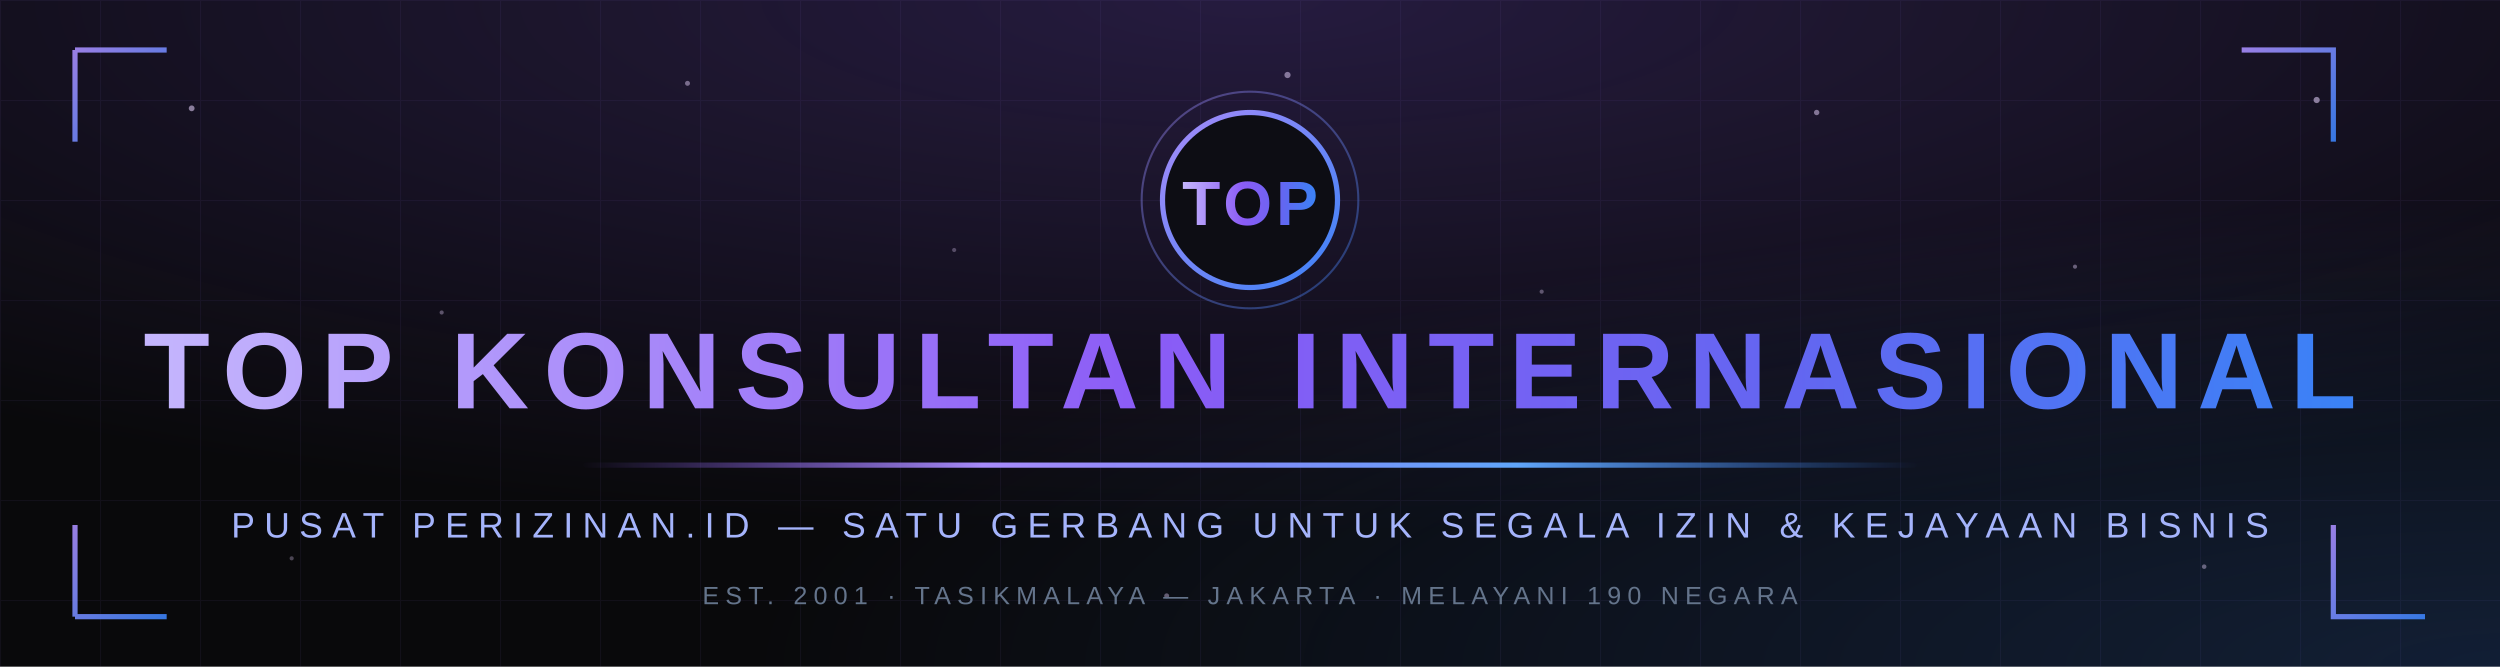
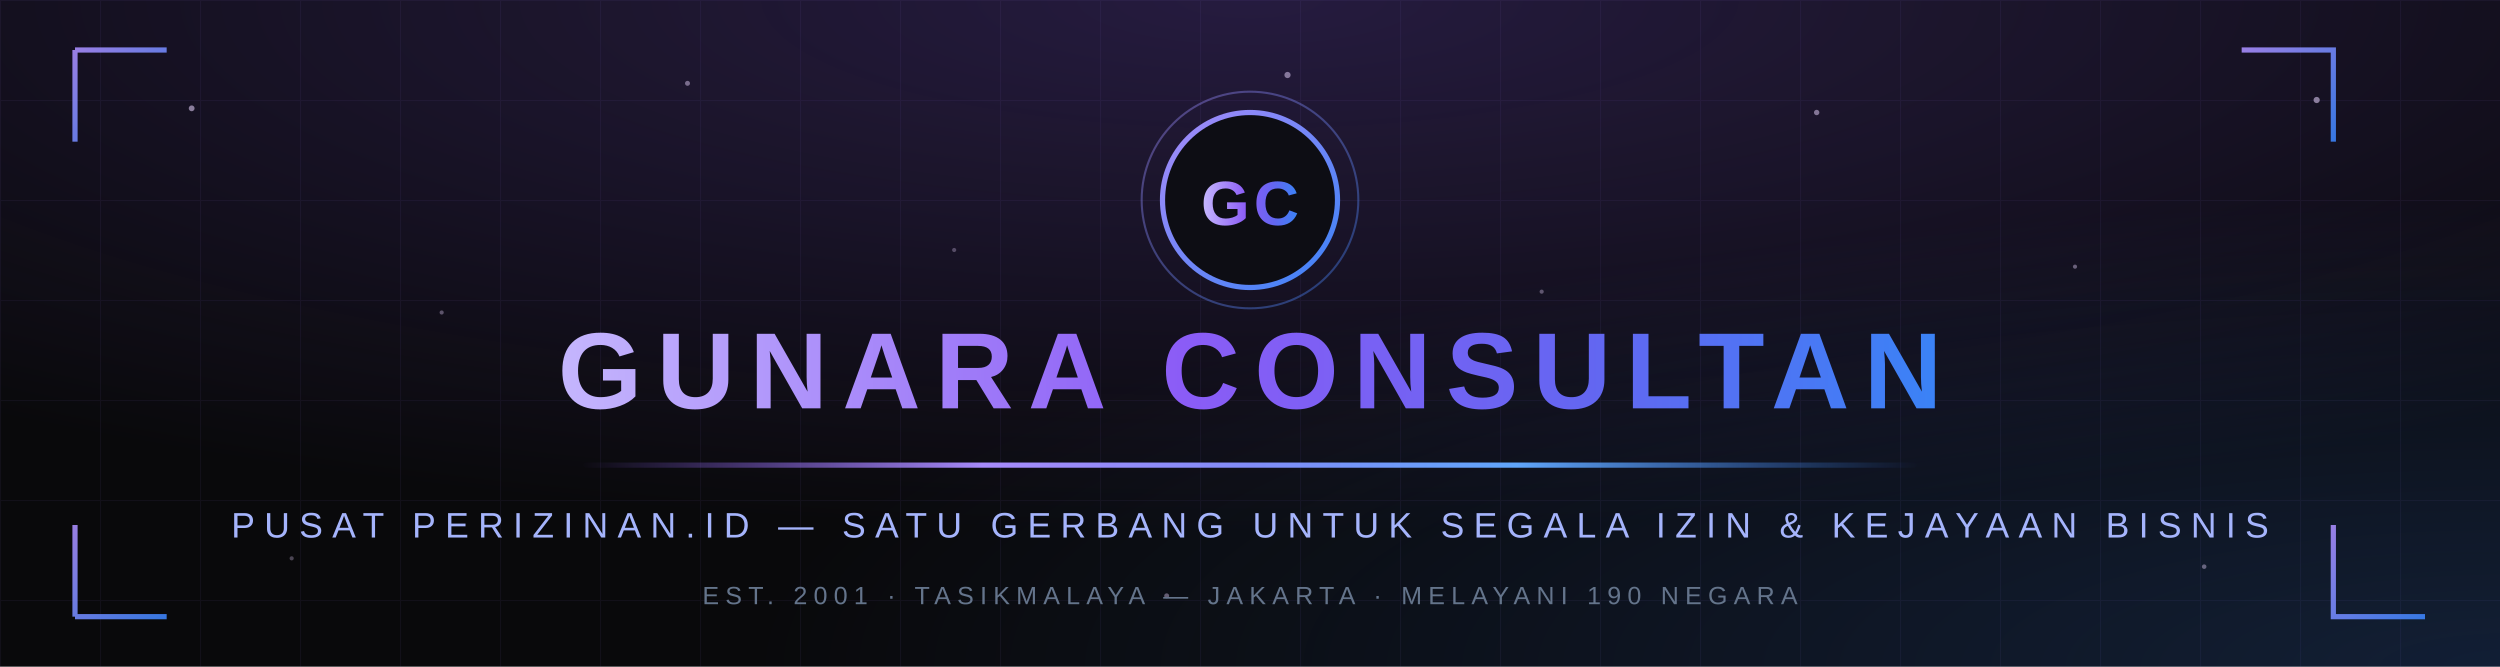
- <svg xmlns="http://www.w3.org/2000/svg" width="1200" height="320" viewBox="0 0 1200 320" role="img" aria-label="PT TOP KONSULTAN INTERNASIONAL">
+ <svg xmlns="http://www.w3.org/2000/svg" width="1200" height="320" viewBox="0 0 1200 320" role="img" aria-label="GUNARA CORPORATION — GUNARA CONSULTAN">
  <defs>
    <linearGradient id="gTitle" x1="0" y1="0" x2="1" y2="0">
      <stop offset="0%" stop-color="#c4b5fd" />
      <stop offset="45%" stop-color="#8b5cf6" />
      <stop offset="75%" stop-color="#6366f1" />
      <stop offset="100%" stop-color="#3b82f6" />
    </linearGradient>
    <linearGradient id="gLine" x1="0" y1="0" x2="1" y2="0">
      <stop offset="0%" stop-color="#8b5cf6" stop-opacity="0" />
      <stop offset="30%" stop-color="#a78bfa" />
      <stop offset="50%" stop-color="#818cf8" />
      <stop offset="70%" stop-color="#60a5fa" />
      <stop offset="100%" stop-color="#3b82f6" stop-opacity="0" />
    </linearGradient>
    <linearGradient id="gRing" x1="0" y1="0" x2="1" y2="1">
      <stop offset="0%" stop-color="#a78bfa" />
      <stop offset="100%" stop-color="#3b82f6" />
    </linearGradient>
    <radialGradient id="glowV" cx="50%" cy="0%" r="80%">
      <stop offset="0%" stop-color="#8b5cf6" stop-opacity="0.22" />
      <stop offset="100%" stop-color="#8b5cf6" stop-opacity="0" />
    </radialGradient>
    <radialGradient id="glowB" cx="100%" cy="100%" r="70%">
      <stop offset="0%" stop-color="#3b82f6" stop-opacity="0.18" />
      <stop offset="100%" stop-color="#3b82f6" stop-opacity="0" />
    </radialGradient>
    <pattern id="grid" width="48" height="48" patternUnits="userSpaceOnUse">
      <path d="M48 0H0v48" fill="none" stroke="#a78bfa" stroke-opacity="0.06" stroke-width="1" />
    </pattern>
  </defs>
  <rect width="1200" height="320" fill="#09090b" />
  <rect width="1200" height="320" fill="url(#grid)" />
  <rect width="1200" height="320" fill="url(#glowV)" />
  <rect width="1200" height="320" fill="url(#glowB)" />
  <g fill="#e9d5ff">
    <circle cx="92" cy="52" r="1.4" opacity="0.55" />
    <circle cx="212" cy="150" r="1" opacity="0.35" />
    <circle cx="330" cy="40" r="1.2" opacity="0.45" />
    <circle cx="458" cy="120" r="1" opacity="0.3" />
    <circle cx="618" cy="36" r="1.5" opacity="0.5" />
    <circle cx="740" cy="140" r="1" opacity="0.35" />
    <circle cx="872" cy="54" r="1.3" opacity="0.5" />
    <circle cx="996" cy="128" r="1" opacity="0.4" />
    <circle cx="1112" cy="48" r="1.5" opacity="0.55" />
    <circle cx="140" cy="268" r="1" opacity="0.3" />
    <circle cx="560" cy="286" r="1.2" opacity="0.4" />
    <circle cx="1058" cy="272" r="1.1" opacity="0.4" />
  </g>
  <g stroke="url(#gRing)" stroke-width="2.5" fill="none" opacity="0.9">
    <path d="M36 24h44M36 24v44" />
    <path d="M1120 24h44v44" transform="translate(-44 0)" />
    <path d="M36 296v-44M36 296h44" />
    <path d="M1164 296h-44v-44" />
  </g>
  <circle cx="600" cy="96" r="42" fill="#0d0d14" stroke="url(#gRing)" stroke-width="2.5" />
  <circle cx="600" cy="96" r="52" fill="none" stroke="url(#gRing)" stroke-width="1" opacity="0.4" />
-   <text x="600" y="108" text-anchor="middle" font-family="Arial, Helvetica, sans-serif" font-size="30" font-weight="bold" letter-spacing="2" fill="url(#gTitle)">TOP</text>
-   <text x="600" y="196" text-anchor="middle" font-family="Arial, Helvetica, sans-serif" font-size="52" font-weight="bold" letter-spacing="7" fill="url(#gTitle)">TOP KONSULTAN INTERNASIONAL</text>
+   <text x="600" y="108" text-anchor="middle" font-family="Arial, Helvetica, sans-serif" font-size="30" font-weight="bold" letter-spacing="2" fill="url(#gTitle)">GC</text>
+   <text x="600" y="196" text-anchor="middle" font-family="Arial, Helvetica, sans-serif" font-size="52" font-weight="bold" letter-spacing="7" fill="url(#gTitle)">GUNARA CONSULTAN</text>
  <rect x="280" y="222" width="640" height="2.5" rx="1.25" fill="url(#gLine)" />
  <text x="600" y="258" text-anchor="middle" font-family="Arial, Helvetica, sans-serif" font-size="17" letter-spacing="4.5" fill="#a5b4fc">PUSAT PERIZINAN.ID — SATU GERBANG UNTUK SEGALA IZIN &amp; KEJAYAAN BISNIS</text>
  <text x="600" y="290" text-anchor="middle" font-family="Arial, Helvetica, sans-serif" font-size="12" letter-spacing="3" fill="#64748b">EST. 2001 · TASIKMALAYA — JAKARTA · MELAYANI 190 NEGARA</text>
</svg>
